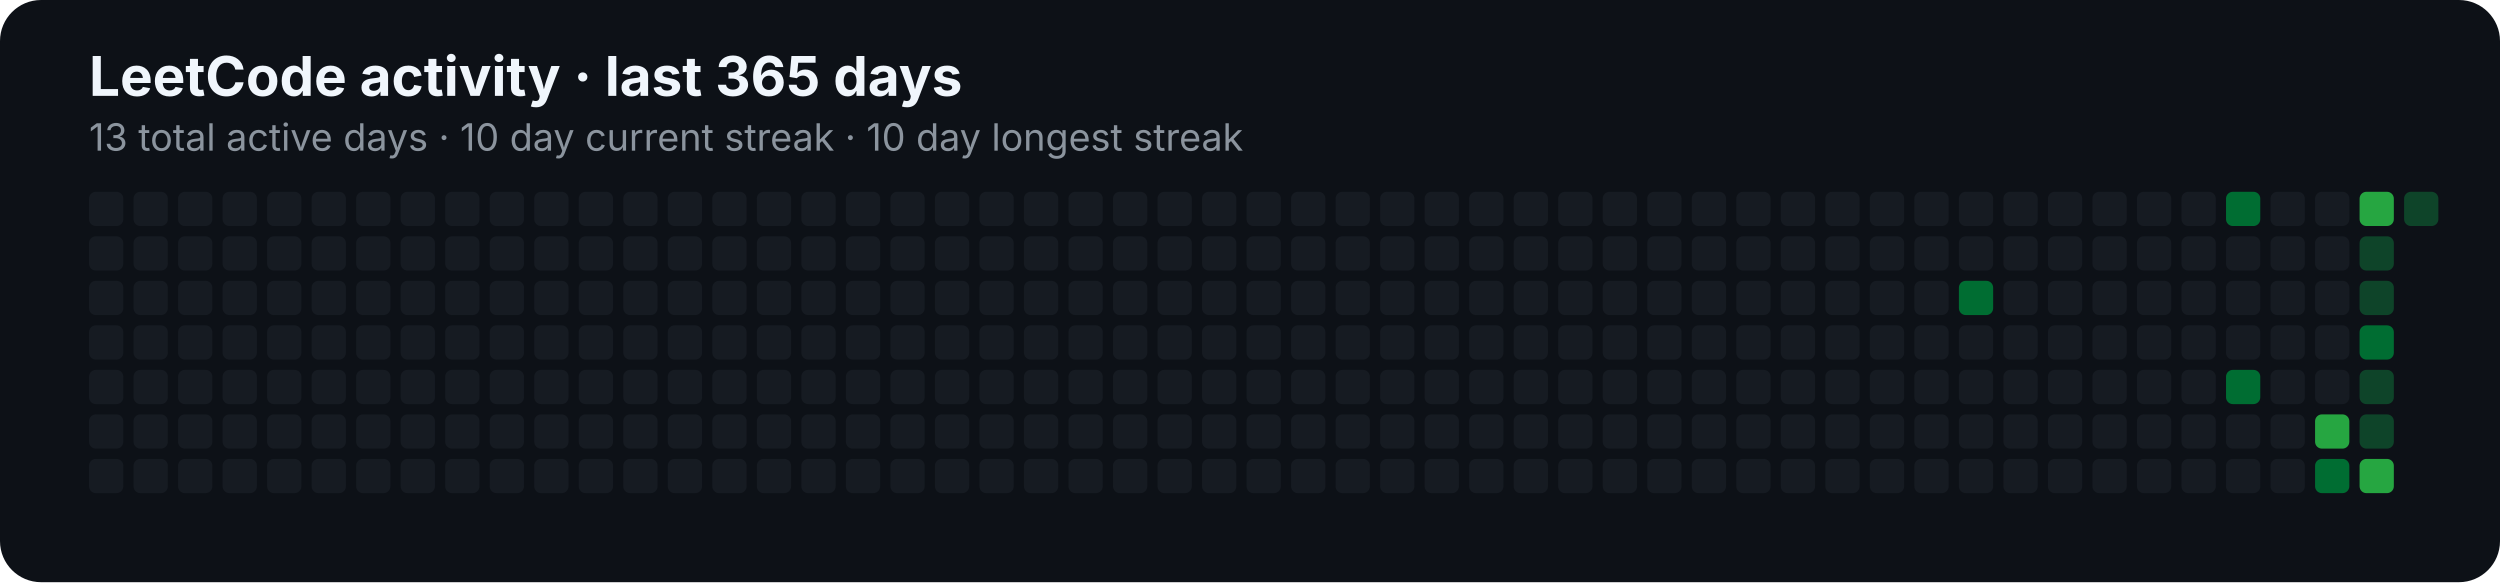
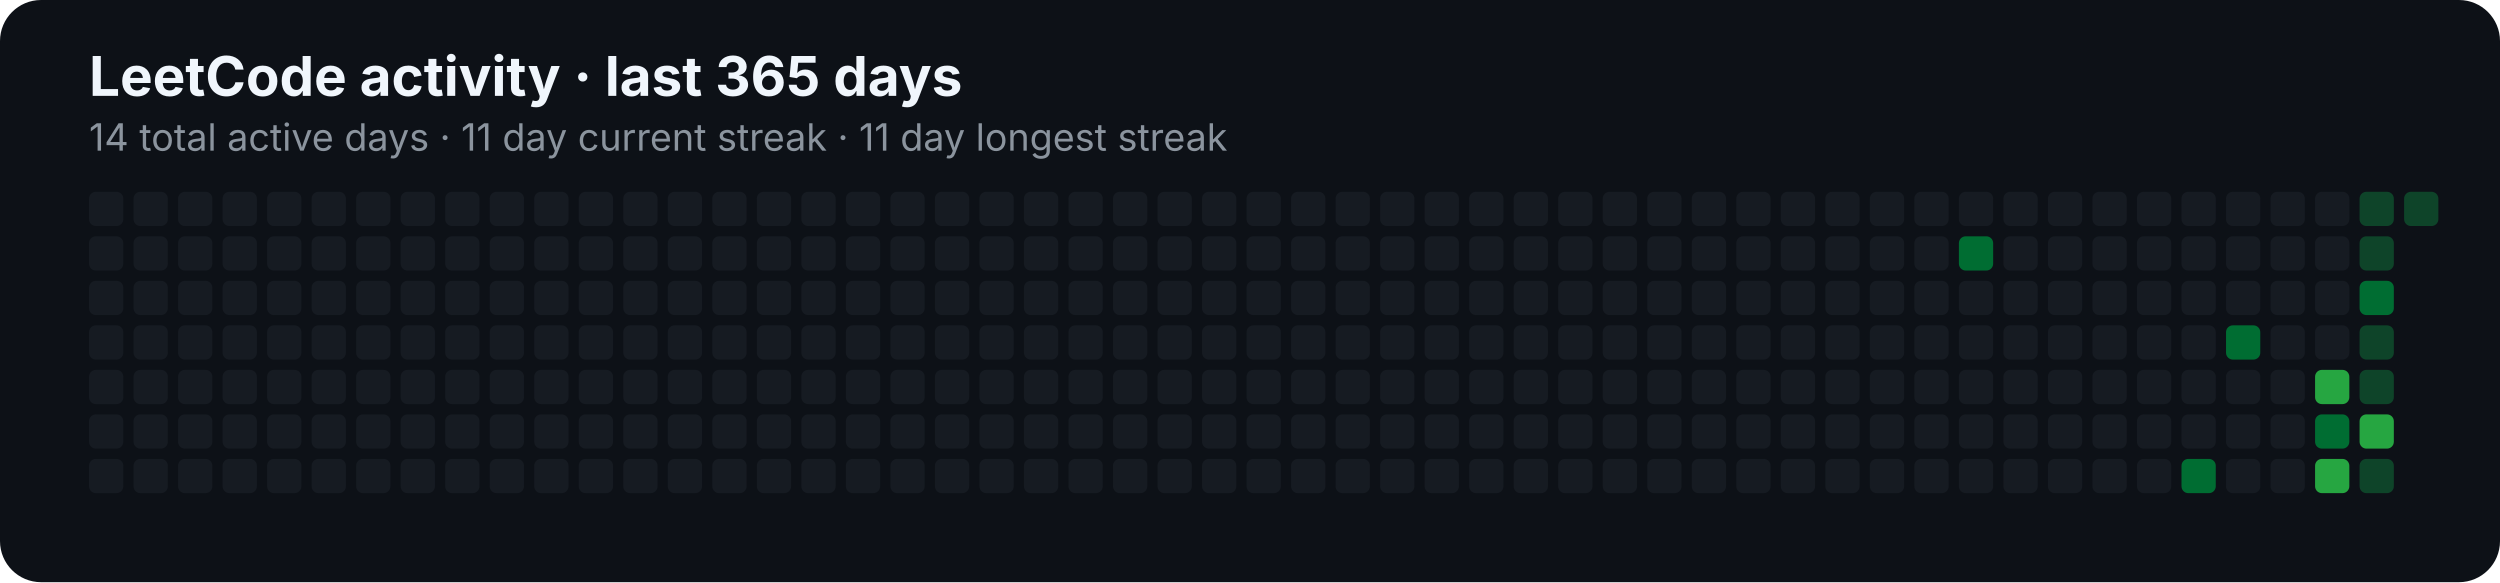
<svg xmlns="http://www.w3.org/2000/svg" width="730" height="170" role="img" aria-label="LeetCode activity over the last 365 days">
  <rect width="100%" height="100%" rx="12" fill="#0d1117" />
  <style>text{font-family:-apple-system,BlinkMacSystemFont,Segoe UI,sans-serif;fill:#8b949e}.h{font-size:16px;font-weight:650;fill:#f0f6fc}.s{font-size:11px}</style>
  <text x="26" y="28" class="h">LeetCode activity · last 365 days</text>
-   <text x="26" y="44" class="s">13 total active days · 10 day current streak · 10 day longest streak</text>
+   <text x="26" y="44" class="s">14 total active days · 11 day current streak · 11 day longest streak</text>
  <rect x="26" y="56" width="10" height="10" rx="2" fill="#161b22" />
  <rect x="26" y="69" width="10" height="10" rx="2" fill="#161b22" />
  <rect x="26" y="82" width="10" height="10" rx="2" fill="#161b22" />
  <rect x="26" y="95" width="10" height="10" rx="2" fill="#161b22" />
  <rect x="26" y="108" width="10" height="10" rx="2" fill="#161b22" />
  <rect x="26" y="121" width="10" height="10" rx="2" fill="#161b22" />
  <rect x="26" y="134" width="10" height="10" rx="2" fill="#161b22" />
  <rect x="39" y="56" width="10" height="10" rx="2" fill="#161b22" />
  <rect x="39" y="69" width="10" height="10" rx="2" fill="#161b22" />
  <rect x="39" y="82" width="10" height="10" rx="2" fill="#161b22" />
  <rect x="39" y="95" width="10" height="10" rx="2" fill="#161b22" />
  <rect x="39" y="108" width="10" height="10" rx="2" fill="#161b22" />
  <rect x="39" y="121" width="10" height="10" rx="2" fill="#161b22" />
  <rect x="39" y="134" width="10" height="10" rx="2" fill="#161b22" />
  <rect x="52" y="56" width="10" height="10" rx="2" fill="#161b22" />
  <rect x="52" y="69" width="10" height="10" rx="2" fill="#161b22" />
  <rect x="52" y="82" width="10" height="10" rx="2" fill="#161b22" />
  <rect x="52" y="95" width="10" height="10" rx="2" fill="#161b22" />
  <rect x="52" y="108" width="10" height="10" rx="2" fill="#161b22" />
  <rect x="52" y="121" width="10" height="10" rx="2" fill="#161b22" />
  <rect x="52" y="134" width="10" height="10" rx="2" fill="#161b22" />
  <rect x="65" y="56" width="10" height="10" rx="2" fill="#161b22" />
  <rect x="65" y="69" width="10" height="10" rx="2" fill="#161b22" />
  <rect x="65" y="82" width="10" height="10" rx="2" fill="#161b22" />
  <rect x="65" y="95" width="10" height="10" rx="2" fill="#161b22" />
  <rect x="65" y="108" width="10" height="10" rx="2" fill="#161b22" />
  <rect x="65" y="121" width="10" height="10" rx="2" fill="#161b22" />
  <rect x="65" y="134" width="10" height="10" rx="2" fill="#161b22" />
  <rect x="78" y="56" width="10" height="10" rx="2" fill="#161b22" />
  <rect x="78" y="69" width="10" height="10" rx="2" fill="#161b22" />
  <rect x="78" y="82" width="10" height="10" rx="2" fill="#161b22" />
  <rect x="78" y="95" width="10" height="10" rx="2" fill="#161b22" />
  <rect x="78" y="108" width="10" height="10" rx="2" fill="#161b22" />
  <rect x="78" y="121" width="10" height="10" rx="2" fill="#161b22" />
  <rect x="78" y="134" width="10" height="10" rx="2" fill="#161b22" />
  <rect x="91" y="56" width="10" height="10" rx="2" fill="#161b22" />
  <rect x="91" y="69" width="10" height="10" rx="2" fill="#161b22" />
  <rect x="91" y="82" width="10" height="10" rx="2" fill="#161b22" />
  <rect x="91" y="95" width="10" height="10" rx="2" fill="#161b22" />
  <rect x="91" y="108" width="10" height="10" rx="2" fill="#161b22" />
  <rect x="91" y="121" width="10" height="10" rx="2" fill="#161b22" />
  <rect x="91" y="134" width="10" height="10" rx="2" fill="#161b22" />
  <rect x="104" y="56" width="10" height="10" rx="2" fill="#161b22" />
  <rect x="104" y="69" width="10" height="10" rx="2" fill="#161b22" />
  <rect x="104" y="82" width="10" height="10" rx="2" fill="#161b22" />
  <rect x="104" y="95" width="10" height="10" rx="2" fill="#161b22" />
  <rect x="104" y="108" width="10" height="10" rx="2" fill="#161b22" />
  <rect x="104" y="121" width="10" height="10" rx="2" fill="#161b22" />
  <rect x="104" y="134" width="10" height="10" rx="2" fill="#161b22" />
  <rect x="117" y="56" width="10" height="10" rx="2" fill="#161b22" />
  <rect x="117" y="69" width="10" height="10" rx="2" fill="#161b22" />
  <rect x="117" y="82" width="10" height="10" rx="2" fill="#161b22" />
  <rect x="117" y="95" width="10" height="10" rx="2" fill="#161b22" />
  <rect x="117" y="108" width="10" height="10" rx="2" fill="#161b22" />
  <rect x="117" y="121" width="10" height="10" rx="2" fill="#161b22" />
  <rect x="117" y="134" width="10" height="10" rx="2" fill="#161b22" />
  <rect x="130" y="56" width="10" height="10" rx="2" fill="#161b22" />
  <rect x="130" y="69" width="10" height="10" rx="2" fill="#161b22" />
  <rect x="130" y="82" width="10" height="10" rx="2" fill="#161b22" />
  <rect x="130" y="95" width="10" height="10" rx="2" fill="#161b22" />
  <rect x="130" y="108" width="10" height="10" rx="2" fill="#161b22" />
  <rect x="130" y="121" width="10" height="10" rx="2" fill="#161b22" />
  <rect x="130" y="134" width="10" height="10" rx="2" fill="#161b22" />
  <rect x="143" y="56" width="10" height="10" rx="2" fill="#161b22" />
  <rect x="143" y="69" width="10" height="10" rx="2" fill="#161b22" />
  <rect x="143" y="82" width="10" height="10" rx="2" fill="#161b22" />
  <rect x="143" y="95" width="10" height="10" rx="2" fill="#161b22" />
  <rect x="143" y="108" width="10" height="10" rx="2" fill="#161b22" />
  <rect x="143" y="121" width="10" height="10" rx="2" fill="#161b22" />
  <rect x="143" y="134" width="10" height="10" rx="2" fill="#161b22" />
  <rect x="156" y="56" width="10" height="10" rx="2" fill="#161b22" />
  <rect x="156" y="69" width="10" height="10" rx="2" fill="#161b22" />
  <rect x="156" y="82" width="10" height="10" rx="2" fill="#161b22" />
  <rect x="156" y="95" width="10" height="10" rx="2" fill="#161b22" />
  <rect x="156" y="108" width="10" height="10" rx="2" fill="#161b22" />
  <rect x="156" y="121" width="10" height="10" rx="2" fill="#161b22" />
  <rect x="156" y="134" width="10" height="10" rx="2" fill="#161b22" />
  <rect x="169" y="56" width="10" height="10" rx="2" fill="#161b22" />
  <rect x="169" y="69" width="10" height="10" rx="2" fill="#161b22" />
  <rect x="169" y="82" width="10" height="10" rx="2" fill="#161b22" />
  <rect x="169" y="95" width="10" height="10" rx="2" fill="#161b22" />
  <rect x="169" y="108" width="10" height="10" rx="2" fill="#161b22" />
  <rect x="169" y="121" width="10" height="10" rx="2" fill="#161b22" />
  <rect x="169" y="134" width="10" height="10" rx="2" fill="#161b22" />
  <rect x="182" y="56" width="10" height="10" rx="2" fill="#161b22" />
  <rect x="182" y="69" width="10" height="10" rx="2" fill="#161b22" />
  <rect x="182" y="82" width="10" height="10" rx="2" fill="#161b22" />
  <rect x="182" y="95" width="10" height="10" rx="2" fill="#161b22" />
  <rect x="182" y="108" width="10" height="10" rx="2" fill="#161b22" />
  <rect x="182" y="121" width="10" height="10" rx="2" fill="#161b22" />
  <rect x="182" y="134" width="10" height="10" rx="2" fill="#161b22" />
  <rect x="195" y="56" width="10" height="10" rx="2" fill="#161b22" />
  <rect x="195" y="69" width="10" height="10" rx="2" fill="#161b22" />
  <rect x="195" y="82" width="10" height="10" rx="2" fill="#161b22" />
  <rect x="195" y="95" width="10" height="10" rx="2" fill="#161b22" />
  <rect x="195" y="108" width="10" height="10" rx="2" fill="#161b22" />
  <rect x="195" y="121" width="10" height="10" rx="2" fill="#161b22" />
  <rect x="195" y="134" width="10" height="10" rx="2" fill="#161b22" />
  <rect x="208" y="56" width="10" height="10" rx="2" fill="#161b22" />
  <rect x="208" y="69" width="10" height="10" rx="2" fill="#161b22" />
  <rect x="208" y="82" width="10" height="10" rx="2" fill="#161b22" />
  <rect x="208" y="95" width="10" height="10" rx="2" fill="#161b22" />
  <rect x="208" y="108" width="10" height="10" rx="2" fill="#161b22" />
  <rect x="208" y="121" width="10" height="10" rx="2" fill="#161b22" />
  <rect x="208" y="134" width="10" height="10" rx="2" fill="#161b22" />
  <rect x="221" y="56" width="10" height="10" rx="2" fill="#161b22" />
  <rect x="221" y="69" width="10" height="10" rx="2" fill="#161b22" />
  <rect x="221" y="82" width="10" height="10" rx="2" fill="#161b22" />
  <rect x="221" y="95" width="10" height="10" rx="2" fill="#161b22" />
  <rect x="221" y="108" width="10" height="10" rx="2" fill="#161b22" />
  <rect x="221" y="121" width="10" height="10" rx="2" fill="#161b22" />
  <rect x="221" y="134" width="10" height="10" rx="2" fill="#161b22" />
  <rect x="234" y="56" width="10" height="10" rx="2" fill="#161b22" />
  <rect x="234" y="69" width="10" height="10" rx="2" fill="#161b22" />
  <rect x="234" y="82" width="10" height="10" rx="2" fill="#161b22" />
  <rect x="234" y="95" width="10" height="10" rx="2" fill="#161b22" />
  <rect x="234" y="108" width="10" height="10" rx="2" fill="#161b22" />
  <rect x="234" y="121" width="10" height="10" rx="2" fill="#161b22" />
  <rect x="234" y="134" width="10" height="10" rx="2" fill="#161b22" />
  <rect x="247" y="56" width="10" height="10" rx="2" fill="#161b22" />
  <rect x="247" y="69" width="10" height="10" rx="2" fill="#161b22" />
  <rect x="247" y="82" width="10" height="10" rx="2" fill="#161b22" />
  <rect x="247" y="95" width="10" height="10" rx="2" fill="#161b22" />
  <rect x="247" y="108" width="10" height="10" rx="2" fill="#161b22" />
  <rect x="247" y="121" width="10" height="10" rx="2" fill="#161b22" />
  <rect x="247" y="134" width="10" height="10" rx="2" fill="#161b22" />
  <rect x="260" y="56" width="10" height="10" rx="2" fill="#161b22" />
  <rect x="260" y="69" width="10" height="10" rx="2" fill="#161b22" />
  <rect x="260" y="82" width="10" height="10" rx="2" fill="#161b22" />
  <rect x="260" y="95" width="10" height="10" rx="2" fill="#161b22" />
  <rect x="260" y="108" width="10" height="10" rx="2" fill="#161b22" />
  <rect x="260" y="121" width="10" height="10" rx="2" fill="#161b22" />
  <rect x="260" y="134" width="10" height="10" rx="2" fill="#161b22" />
  <rect x="273" y="56" width="10" height="10" rx="2" fill="#161b22" />
  <rect x="273" y="69" width="10" height="10" rx="2" fill="#161b22" />
  <rect x="273" y="82" width="10" height="10" rx="2" fill="#161b22" />
  <rect x="273" y="95" width="10" height="10" rx="2" fill="#161b22" />
  <rect x="273" y="108" width="10" height="10" rx="2" fill="#161b22" />
  <rect x="273" y="121" width="10" height="10" rx="2" fill="#161b22" />
  <rect x="273" y="134" width="10" height="10" rx="2" fill="#161b22" />
  <rect x="286" y="56" width="10" height="10" rx="2" fill="#161b22" />
  <rect x="286" y="69" width="10" height="10" rx="2" fill="#161b22" />
  <rect x="286" y="82" width="10" height="10" rx="2" fill="#161b22" />
  <rect x="286" y="95" width="10" height="10" rx="2" fill="#161b22" />
  <rect x="286" y="108" width="10" height="10" rx="2" fill="#161b22" />
  <rect x="286" y="121" width="10" height="10" rx="2" fill="#161b22" />
  <rect x="286" y="134" width="10" height="10" rx="2" fill="#161b22" />
  <rect x="299" y="56" width="10" height="10" rx="2" fill="#161b22" />
  <rect x="299" y="69" width="10" height="10" rx="2" fill="#161b22" />
  <rect x="299" y="82" width="10" height="10" rx="2" fill="#161b22" />
  <rect x="299" y="95" width="10" height="10" rx="2" fill="#161b22" />
  <rect x="299" y="108" width="10" height="10" rx="2" fill="#161b22" />
  <rect x="299" y="121" width="10" height="10" rx="2" fill="#161b22" />
  <rect x="299" y="134" width="10" height="10" rx="2" fill="#161b22" />
  <rect x="312" y="56" width="10" height="10" rx="2" fill="#161b22" />
  <rect x="312" y="69" width="10" height="10" rx="2" fill="#161b22" />
  <rect x="312" y="82" width="10" height="10" rx="2" fill="#161b22" />
  <rect x="312" y="95" width="10" height="10" rx="2" fill="#161b22" />
  <rect x="312" y="108" width="10" height="10" rx="2" fill="#161b22" />
  <rect x="312" y="121" width="10" height="10" rx="2" fill="#161b22" />
  <rect x="312" y="134" width="10" height="10" rx="2" fill="#161b22" />
  <rect x="325" y="56" width="10" height="10" rx="2" fill="#161b22" />
  <rect x="325" y="69" width="10" height="10" rx="2" fill="#161b22" />
  <rect x="325" y="82" width="10" height="10" rx="2" fill="#161b22" />
  <rect x="325" y="95" width="10" height="10" rx="2" fill="#161b22" />
  <rect x="325" y="108" width="10" height="10" rx="2" fill="#161b22" />
  <rect x="325" y="121" width="10" height="10" rx="2" fill="#161b22" />
  <rect x="325" y="134" width="10" height="10" rx="2" fill="#161b22" />
  <rect x="338" y="56" width="10" height="10" rx="2" fill="#161b22" />
  <rect x="338" y="69" width="10" height="10" rx="2" fill="#161b22" />
  <rect x="338" y="82" width="10" height="10" rx="2" fill="#161b22" />
  <rect x="338" y="95" width="10" height="10" rx="2" fill="#161b22" />
  <rect x="338" y="108" width="10" height="10" rx="2" fill="#161b22" />
  <rect x="338" y="121" width="10" height="10" rx="2" fill="#161b22" />
  <rect x="338" y="134" width="10" height="10" rx="2" fill="#161b22" />
  <rect x="351" y="56" width="10" height="10" rx="2" fill="#161b22" />
  <rect x="351" y="69" width="10" height="10" rx="2" fill="#161b22" />
  <rect x="351" y="82" width="10" height="10" rx="2" fill="#161b22" />
  <rect x="351" y="95" width="10" height="10" rx="2" fill="#161b22" />
  <rect x="351" y="108" width="10" height="10" rx="2" fill="#161b22" />
  <rect x="351" y="121" width="10" height="10" rx="2" fill="#161b22" />
  <rect x="351" y="134" width="10" height="10" rx="2" fill="#161b22" />
  <rect x="364" y="56" width="10" height="10" rx="2" fill="#161b22" />
  <rect x="364" y="69" width="10" height="10" rx="2" fill="#161b22" />
  <rect x="364" y="82" width="10" height="10" rx="2" fill="#161b22" />
  <rect x="364" y="95" width="10" height="10" rx="2" fill="#161b22" />
  <rect x="364" y="108" width="10" height="10" rx="2" fill="#161b22" />
  <rect x="364" y="121" width="10" height="10" rx="2" fill="#161b22" />
  <rect x="364" y="134" width="10" height="10" rx="2" fill="#161b22" />
  <rect x="377" y="56" width="10" height="10" rx="2" fill="#161b22" />
  <rect x="377" y="69" width="10" height="10" rx="2" fill="#161b22" />
  <rect x="377" y="82" width="10" height="10" rx="2" fill="#161b22" />
  <rect x="377" y="95" width="10" height="10" rx="2" fill="#161b22" />
  <rect x="377" y="108" width="10" height="10" rx="2" fill="#161b22" />
  <rect x="377" y="121" width="10" height="10" rx="2" fill="#161b22" />
  <rect x="377" y="134" width="10" height="10" rx="2" fill="#161b22" />
  <rect x="390" y="56" width="10" height="10" rx="2" fill="#161b22" />
  <rect x="390" y="69" width="10" height="10" rx="2" fill="#161b22" />
  <rect x="390" y="82" width="10" height="10" rx="2" fill="#161b22" />
  <rect x="390" y="95" width="10" height="10" rx="2" fill="#161b22" />
  <rect x="390" y="108" width="10" height="10" rx="2" fill="#161b22" />
  <rect x="390" y="121" width="10" height="10" rx="2" fill="#161b22" />
  <rect x="390" y="134" width="10" height="10" rx="2" fill="#161b22" />
  <rect x="403" y="56" width="10" height="10" rx="2" fill="#161b22" />
  <rect x="403" y="69" width="10" height="10" rx="2" fill="#161b22" />
  <rect x="403" y="82" width="10" height="10" rx="2" fill="#161b22" />
  <rect x="403" y="95" width="10" height="10" rx="2" fill="#161b22" />
  <rect x="403" y="108" width="10" height="10" rx="2" fill="#161b22" />
  <rect x="403" y="121" width="10" height="10" rx="2" fill="#161b22" />
  <rect x="403" y="134" width="10" height="10" rx="2" fill="#161b22" />
  <rect x="416" y="56" width="10" height="10" rx="2" fill="#161b22" />
  <rect x="416" y="69" width="10" height="10" rx="2" fill="#161b22" />
  <rect x="416" y="82" width="10" height="10" rx="2" fill="#161b22" />
  <rect x="416" y="95" width="10" height="10" rx="2" fill="#161b22" />
  <rect x="416" y="108" width="10" height="10" rx="2" fill="#161b22" />
  <rect x="416" y="121" width="10" height="10" rx="2" fill="#161b22" />
  <rect x="416" y="134" width="10" height="10" rx="2" fill="#161b22" />
  <rect x="429" y="56" width="10" height="10" rx="2" fill="#161b22" />
  <rect x="429" y="69" width="10" height="10" rx="2" fill="#161b22" />
  <rect x="429" y="82" width="10" height="10" rx="2" fill="#161b22" />
  <rect x="429" y="95" width="10" height="10" rx="2" fill="#161b22" />
  <rect x="429" y="108" width="10" height="10" rx="2" fill="#161b22" />
  <rect x="429" y="121" width="10" height="10" rx="2" fill="#161b22" />
  <rect x="429" y="134" width="10" height="10" rx="2" fill="#161b22" />
  <rect x="442" y="56" width="10" height="10" rx="2" fill="#161b22" />
  <rect x="442" y="69" width="10" height="10" rx="2" fill="#161b22" />
  <rect x="442" y="82" width="10" height="10" rx="2" fill="#161b22" />
  <rect x="442" y="95" width="10" height="10" rx="2" fill="#161b22" />
  <rect x="442" y="108" width="10" height="10" rx="2" fill="#161b22" />
  <rect x="442" y="121" width="10" height="10" rx="2" fill="#161b22" />
  <rect x="442" y="134" width="10" height="10" rx="2" fill="#161b22" />
  <rect x="455" y="56" width="10" height="10" rx="2" fill="#161b22" />
  <rect x="455" y="69" width="10" height="10" rx="2" fill="#161b22" />
  <rect x="455" y="82" width="10" height="10" rx="2" fill="#161b22" />
  <rect x="455" y="95" width="10" height="10" rx="2" fill="#161b22" />
  <rect x="455" y="108" width="10" height="10" rx="2" fill="#161b22" />
  <rect x="455" y="121" width="10" height="10" rx="2" fill="#161b22" />
  <rect x="455" y="134" width="10" height="10" rx="2" fill="#161b22" />
  <rect x="468" y="56" width="10" height="10" rx="2" fill="#161b22" />
  <rect x="468" y="69" width="10" height="10" rx="2" fill="#161b22" />
  <rect x="468" y="82" width="10" height="10" rx="2" fill="#161b22" />
  <rect x="468" y="95" width="10" height="10" rx="2" fill="#161b22" />
  <rect x="468" y="108" width="10" height="10" rx="2" fill="#161b22" />
  <rect x="468" y="121" width="10" height="10" rx="2" fill="#161b22" />
  <rect x="468" y="134" width="10" height="10" rx="2" fill="#161b22" />
  <rect x="481" y="56" width="10" height="10" rx="2" fill="#161b22" />
  <rect x="481" y="69" width="10" height="10" rx="2" fill="#161b22" />
  <rect x="481" y="82" width="10" height="10" rx="2" fill="#161b22" />
  <rect x="481" y="95" width="10" height="10" rx="2" fill="#161b22" />
  <rect x="481" y="108" width="10" height="10" rx="2" fill="#161b22" />
  <rect x="481" y="121" width="10" height="10" rx="2" fill="#161b22" />
  <rect x="481" y="134" width="10" height="10" rx="2" fill="#161b22" />
  <rect x="494" y="56" width="10" height="10" rx="2" fill="#161b22" />
  <rect x="494" y="69" width="10" height="10" rx="2" fill="#161b22" />
  <rect x="494" y="82" width="10" height="10" rx="2" fill="#161b22" />
  <rect x="494" y="95" width="10" height="10" rx="2" fill="#161b22" />
  <rect x="494" y="108" width="10" height="10" rx="2" fill="#161b22" />
  <rect x="494" y="121" width="10" height="10" rx="2" fill="#161b22" />
  <rect x="494" y="134" width="10" height="10" rx="2" fill="#161b22" />
  <rect x="507" y="56" width="10" height="10" rx="2" fill="#161b22" />
  <rect x="507" y="69" width="10" height="10" rx="2" fill="#161b22" />
  <rect x="507" y="82" width="10" height="10" rx="2" fill="#161b22" />
  <rect x="507" y="95" width="10" height="10" rx="2" fill="#161b22" />
  <rect x="507" y="108" width="10" height="10" rx="2" fill="#161b22" />
  <rect x="507" y="121" width="10" height="10" rx="2" fill="#161b22" />
  <rect x="507" y="134" width="10" height="10" rx="2" fill="#161b22" />
  <rect x="520" y="56" width="10" height="10" rx="2" fill="#161b22" />
  <rect x="520" y="69" width="10" height="10" rx="2" fill="#161b22" />
  <rect x="520" y="82" width="10" height="10" rx="2" fill="#161b22" />
  <rect x="520" y="95" width="10" height="10" rx="2" fill="#161b22" />
  <rect x="520" y="108" width="10" height="10" rx="2" fill="#161b22" />
  <rect x="520" y="121" width="10" height="10" rx="2" fill="#161b22" />
  <rect x="520" y="134" width="10" height="10" rx="2" fill="#161b22" />
  <rect x="533" y="56" width="10" height="10" rx="2" fill="#161b22" />
  <rect x="533" y="69" width="10" height="10" rx="2" fill="#161b22" />
  <rect x="533" y="82" width="10" height="10" rx="2" fill="#161b22" />
  <rect x="533" y="95" width="10" height="10" rx="2" fill="#161b22" />
  <rect x="533" y="108" width="10" height="10" rx="2" fill="#161b22" />
  <rect x="533" y="121" width="10" height="10" rx="2" fill="#161b22" />
  <rect x="533" y="134" width="10" height="10" rx="2" fill="#161b22" />
  <rect x="546" y="56" width="10" height="10" rx="2" fill="#161b22" />
  <rect x="546" y="69" width="10" height="10" rx="2" fill="#161b22" />
  <rect x="546" y="82" width="10" height="10" rx="2" fill="#161b22" />
  <rect x="546" y="95" width="10" height="10" rx="2" fill="#161b22" />
  <rect x="546" y="108" width="10" height="10" rx="2" fill="#161b22" />
  <rect x="546" y="121" width="10" height="10" rx="2" fill="#161b22" />
  <rect x="546" y="134" width="10" height="10" rx="2" fill="#161b22" />
  <rect x="559" y="56" width="10" height="10" rx="2" fill="#161b22" />
  <rect x="559" y="69" width="10" height="10" rx="2" fill="#161b22" />
  <rect x="559" y="82" width="10" height="10" rx="2" fill="#161b22" />
  <rect x="559" y="95" width="10" height="10" rx="2" fill="#161b22" />
  <rect x="559" y="108" width="10" height="10" rx="2" fill="#161b22" />
  <rect x="559" y="121" width="10" height="10" rx="2" fill="#161b22" />
  <rect x="559" y="134" width="10" height="10" rx="2" fill="#161b22" />
  <rect x="572" y="56" width="10" height="10" rx="2" fill="#161b22" />
-   <rect x="572" y="69" width="10" height="10" rx="2" fill="#161b22" />
-   <rect x="572" y="82" width="10" height="10" rx="2" fill="#006d32" />
+   <rect x="572" y="69" width="10" height="10" rx="2" fill="#006d32" />
+   <rect x="572" y="82" width="10" height="10" rx="2" fill="#161b22" />
  <rect x="572" y="95" width="10" height="10" rx="2" fill="#161b22" />
  <rect x="572" y="108" width="10" height="10" rx="2" fill="#161b22" />
  <rect x="572" y="121" width="10" height="10" rx="2" fill="#161b22" />
  <rect x="572" y="134" width="10" height="10" rx="2" fill="#161b22" />
  <rect x="585" y="56" width="10" height="10" rx="2" fill="#161b22" />
  <rect x="585" y="69" width="10" height="10" rx="2" fill="#161b22" />
  <rect x="585" y="82" width="10" height="10" rx="2" fill="#161b22" />
  <rect x="585" y="95" width="10" height="10" rx="2" fill="#161b22" />
  <rect x="585" y="108" width="10" height="10" rx="2" fill="#161b22" />
  <rect x="585" y="121" width="10" height="10" rx="2" fill="#161b22" />
  <rect x="585" y="134" width="10" height="10" rx="2" fill="#161b22" />
  <rect x="598" y="56" width="10" height="10" rx="2" fill="#161b22" />
  <rect x="598" y="69" width="10" height="10" rx="2" fill="#161b22" />
  <rect x="598" y="82" width="10" height="10" rx="2" fill="#161b22" />
  <rect x="598" y="95" width="10" height="10" rx="2" fill="#161b22" />
  <rect x="598" y="108" width="10" height="10" rx="2" fill="#161b22" />
  <rect x="598" y="121" width="10" height="10" rx="2" fill="#161b22" />
  <rect x="598" y="134" width="10" height="10" rx="2" fill="#161b22" />
  <rect x="611" y="56" width="10" height="10" rx="2" fill="#161b22" />
  <rect x="611" y="69" width="10" height="10" rx="2" fill="#161b22" />
  <rect x="611" y="82" width="10" height="10" rx="2" fill="#161b22" />
  <rect x="611" y="95" width="10" height="10" rx="2" fill="#161b22" />
  <rect x="611" y="108" width="10" height="10" rx="2" fill="#161b22" />
  <rect x="611" y="121" width="10" height="10" rx="2" fill="#161b22" />
  <rect x="611" y="134" width="10" height="10" rx="2" fill="#161b22" />
  <rect x="624" y="56" width="10" height="10" rx="2" fill="#161b22" />
  <rect x="624" y="69" width="10" height="10" rx="2" fill="#161b22" />
  <rect x="624" y="82" width="10" height="10" rx="2" fill="#161b22" />
  <rect x="624" y="95" width="10" height="10" rx="2" fill="#161b22" />
  <rect x="624" y="108" width="10" height="10" rx="2" fill="#161b22" />
  <rect x="624" y="121" width="10" height="10" rx="2" fill="#161b22" />
  <rect x="624" y="134" width="10" height="10" rx="2" fill="#161b22" />
  <rect x="637" y="56" width="10" height="10" rx="2" fill="#161b22" />
  <rect x="637" y="69" width="10" height="10" rx="2" fill="#161b22" />
  <rect x="637" y="82" width="10" height="10" rx="2" fill="#161b22" />
  <rect x="637" y="95" width="10" height="10" rx="2" fill="#161b22" />
  <rect x="637" y="108" width="10" height="10" rx="2" fill="#161b22" />
  <rect x="637" y="121" width="10" height="10" rx="2" fill="#161b22" />
-   <rect x="637" y="134" width="10" height="10" rx="2" fill="#161b22" />
-   <rect x="650" y="56" width="10" height="10" rx="2" fill="#006d32" />
+   <rect x="637" y="134" width="10" height="10" rx="2" fill="#006d32" />
+   <rect x="650" y="56" width="10" height="10" rx="2" fill="#161b22" />
  <rect x="650" y="69" width="10" height="10" rx="2" fill="#161b22" />
  <rect x="650" y="82" width="10" height="10" rx="2" fill="#161b22" />
-   <rect x="650" y="95" width="10" height="10" rx="2" fill="#161b22" />
-   <rect x="650" y="108" width="10" height="10" rx="2" fill="#006d32" />
+   <rect x="650" y="95" width="10" height="10" rx="2" fill="#006d32" />
+   <rect x="650" y="108" width="10" height="10" rx="2" fill="#161b22" />
  <rect x="650" y="121" width="10" height="10" rx="2" fill="#161b22" />
  <rect x="650" y="134" width="10" height="10" rx="2" fill="#161b22" />
  <rect x="663" y="56" width="10" height="10" rx="2" fill="#161b22" />
  <rect x="663" y="69" width="10" height="10" rx="2" fill="#161b22" />
  <rect x="663" y="82" width="10" height="10" rx="2" fill="#161b22" />
  <rect x="663" y="95" width="10" height="10" rx="2" fill="#161b22" />
  <rect x="663" y="108" width="10" height="10" rx="2" fill="#161b22" />
  <rect x="663" y="121" width="10" height="10" rx="2" fill="#161b22" />
  <rect x="663" y="134" width="10" height="10" rx="2" fill="#161b22" />
  <rect x="676" y="56" width="10" height="10" rx="2" fill="#161b22" />
  <rect x="676" y="69" width="10" height="10" rx="2" fill="#161b22" />
  <rect x="676" y="82" width="10" height="10" rx="2" fill="#161b22" />
  <rect x="676" y="95" width="10" height="10" rx="2" fill="#161b22" />
-   <rect x="676" y="108" width="10" height="10" rx="2" fill="#161b22" />
-   <rect x="676" y="121" width="10" height="10" rx="2" fill="#26a641" />
-   <rect x="676" y="134" width="10" height="10" rx="2" fill="#006d32" />
-   <rect x="689" y="56" width="10" height="10" rx="2" fill="#26a641" />
+   <rect x="676" y="108" width="10" height="10" rx="2" fill="#26a641" />
+   <rect x="676" y="121" width="10" height="10" rx="2" fill="#006d32" />
+   <rect x="676" y="134" width="10" height="10" rx="2" fill="#26a641" />
+   <rect x="689" y="56" width="10" height="10" rx="2" fill="#0e4429" />
  <rect x="689" y="69" width="10" height="10" rx="2" fill="#0e4429" />
-   <rect x="689" y="82" width="10" height="10" rx="2" fill="#0e4429" />
-   <rect x="689" y="95" width="10" height="10" rx="2" fill="#006d32" />
+   <rect x="689" y="82" width="10" height="10" rx="2" fill="#006d32" />
+   <rect x="689" y="95" width="10" height="10" rx="2" fill="#0e4429" />
  <rect x="689" y="108" width="10" height="10" rx="2" fill="#0e4429" />
-   <rect x="689" y="121" width="10" height="10" rx="2" fill="#0e4429" />
-   <rect x="689" y="134" width="10" height="10" rx="2" fill="#26a641" />
+   <rect x="689" y="121" width="10" height="10" rx="2" fill="#26a641" />
+   <rect x="689" y="134" width="10" height="10" rx="2" fill="#0e4429" />
  <rect x="702" y="56" width="10" height="10" rx="2" fill="#0e4429" />
</svg>
